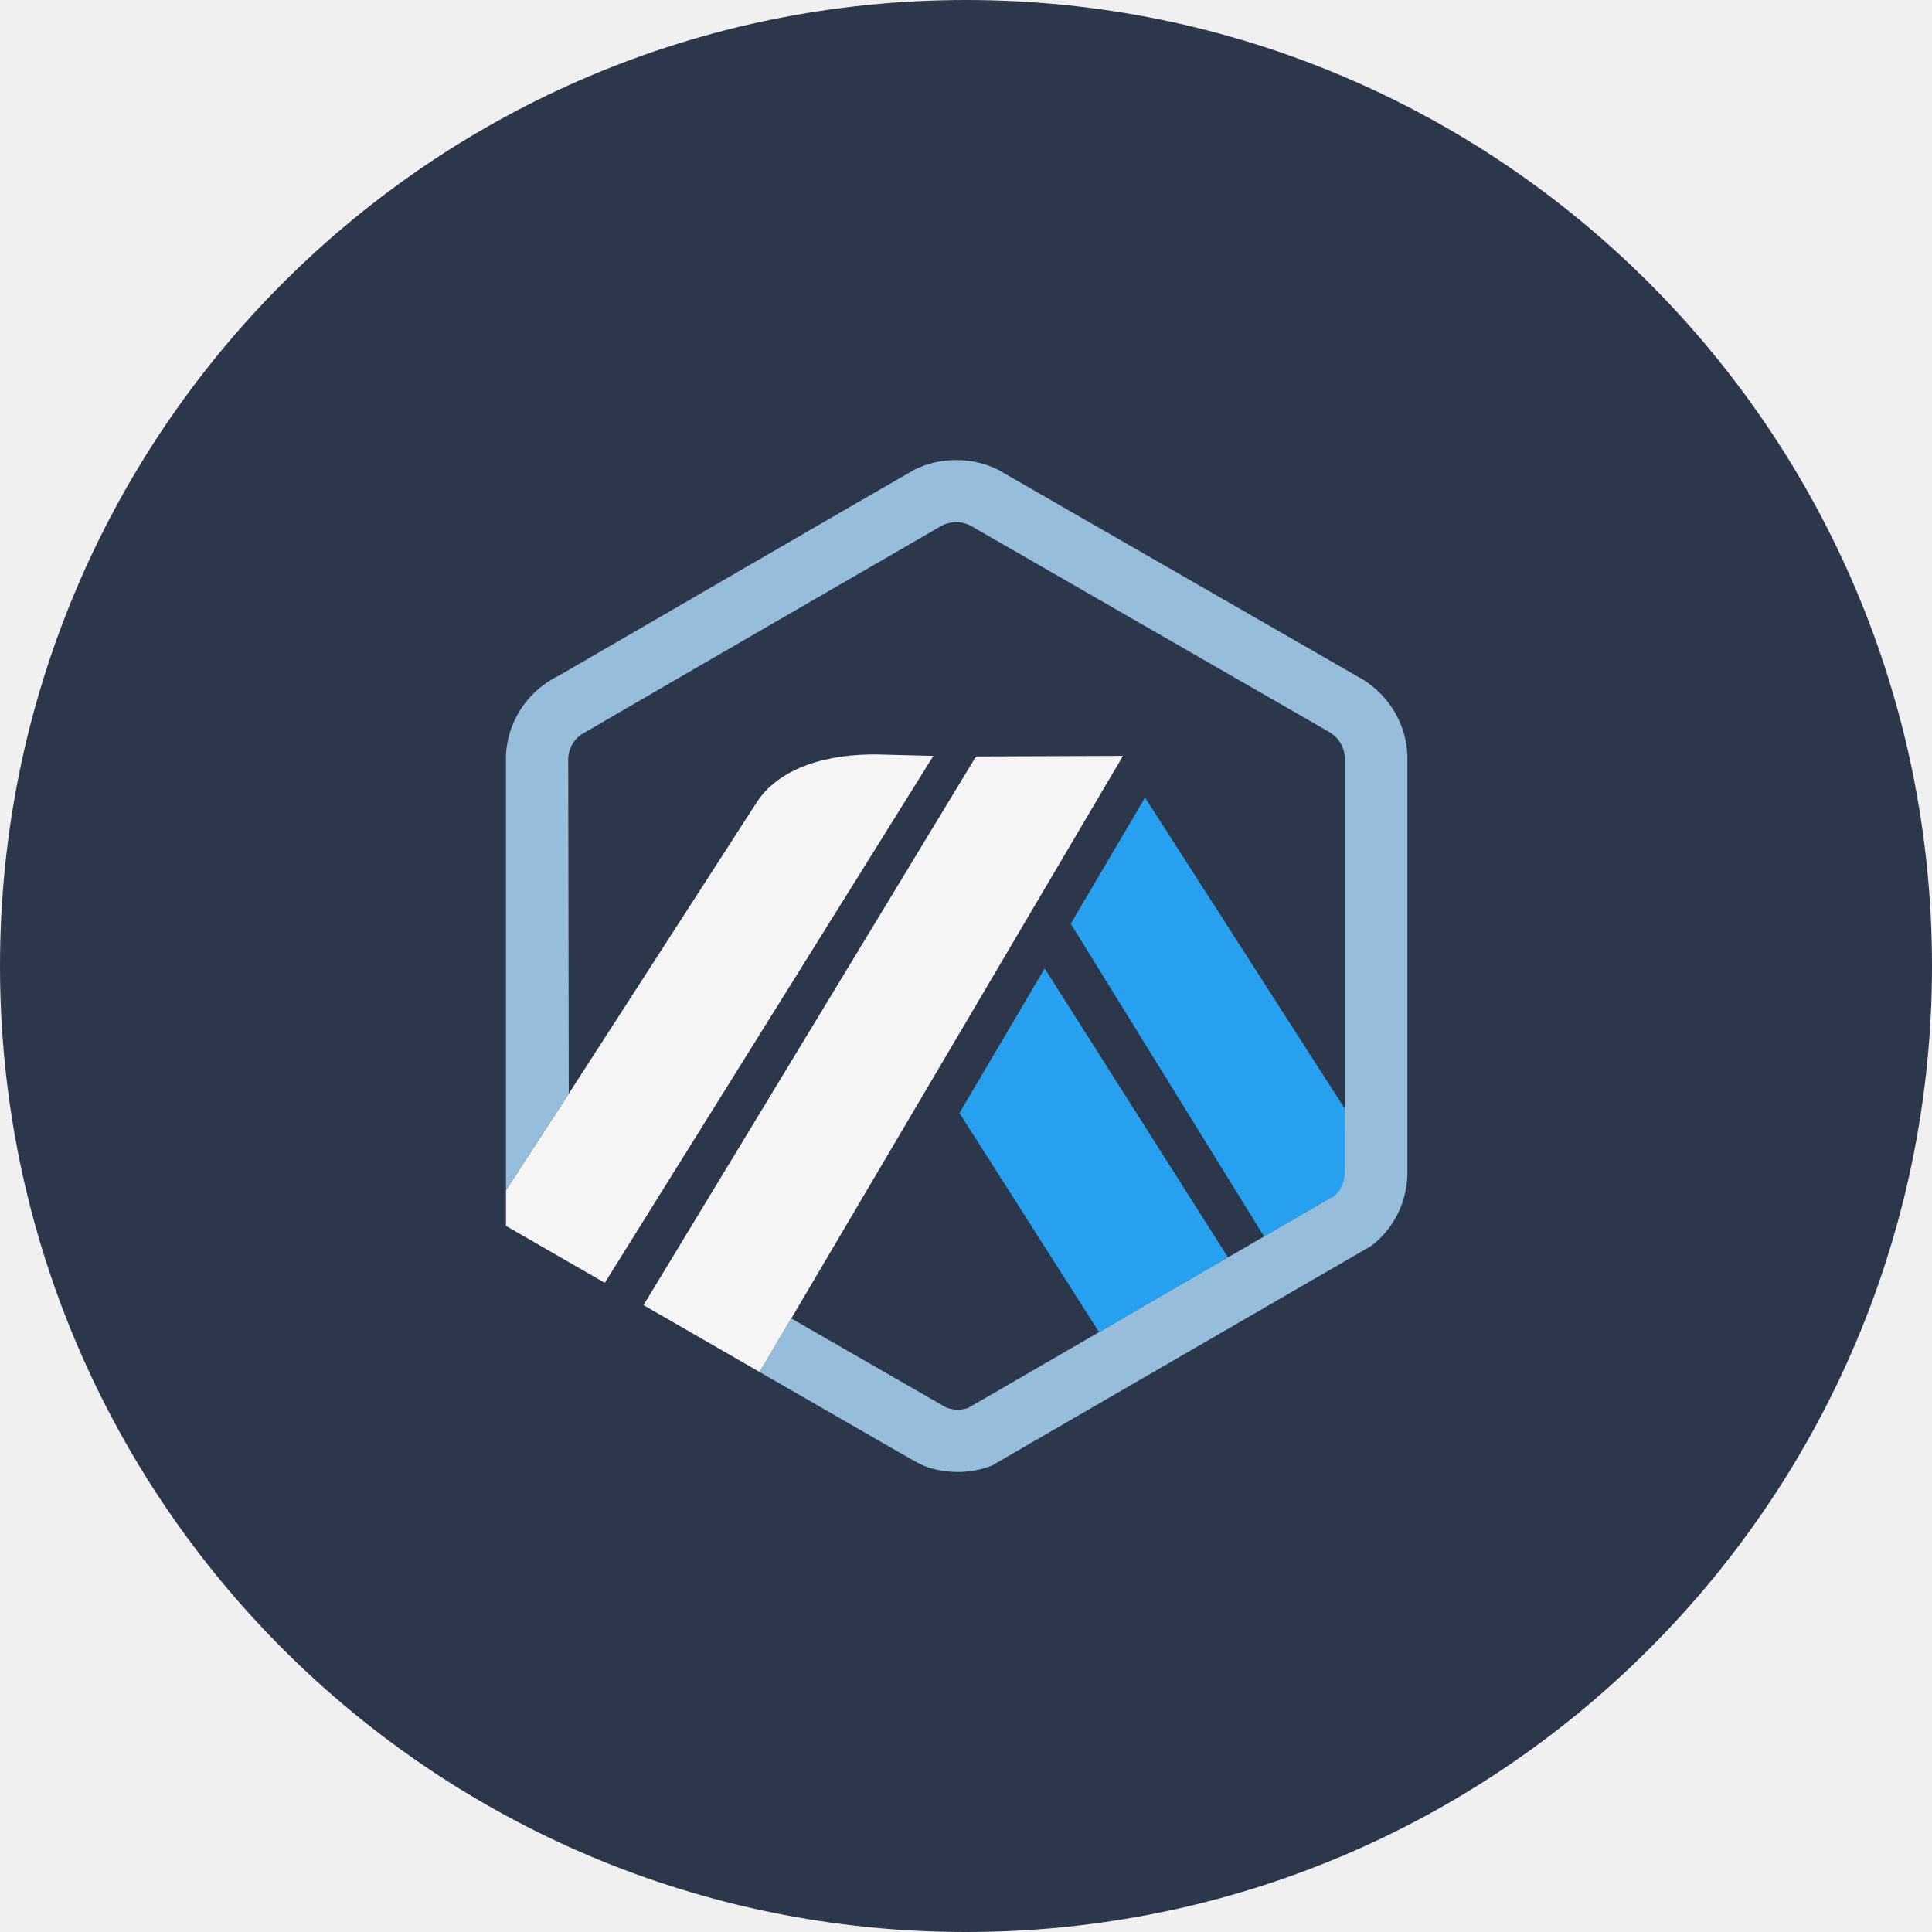
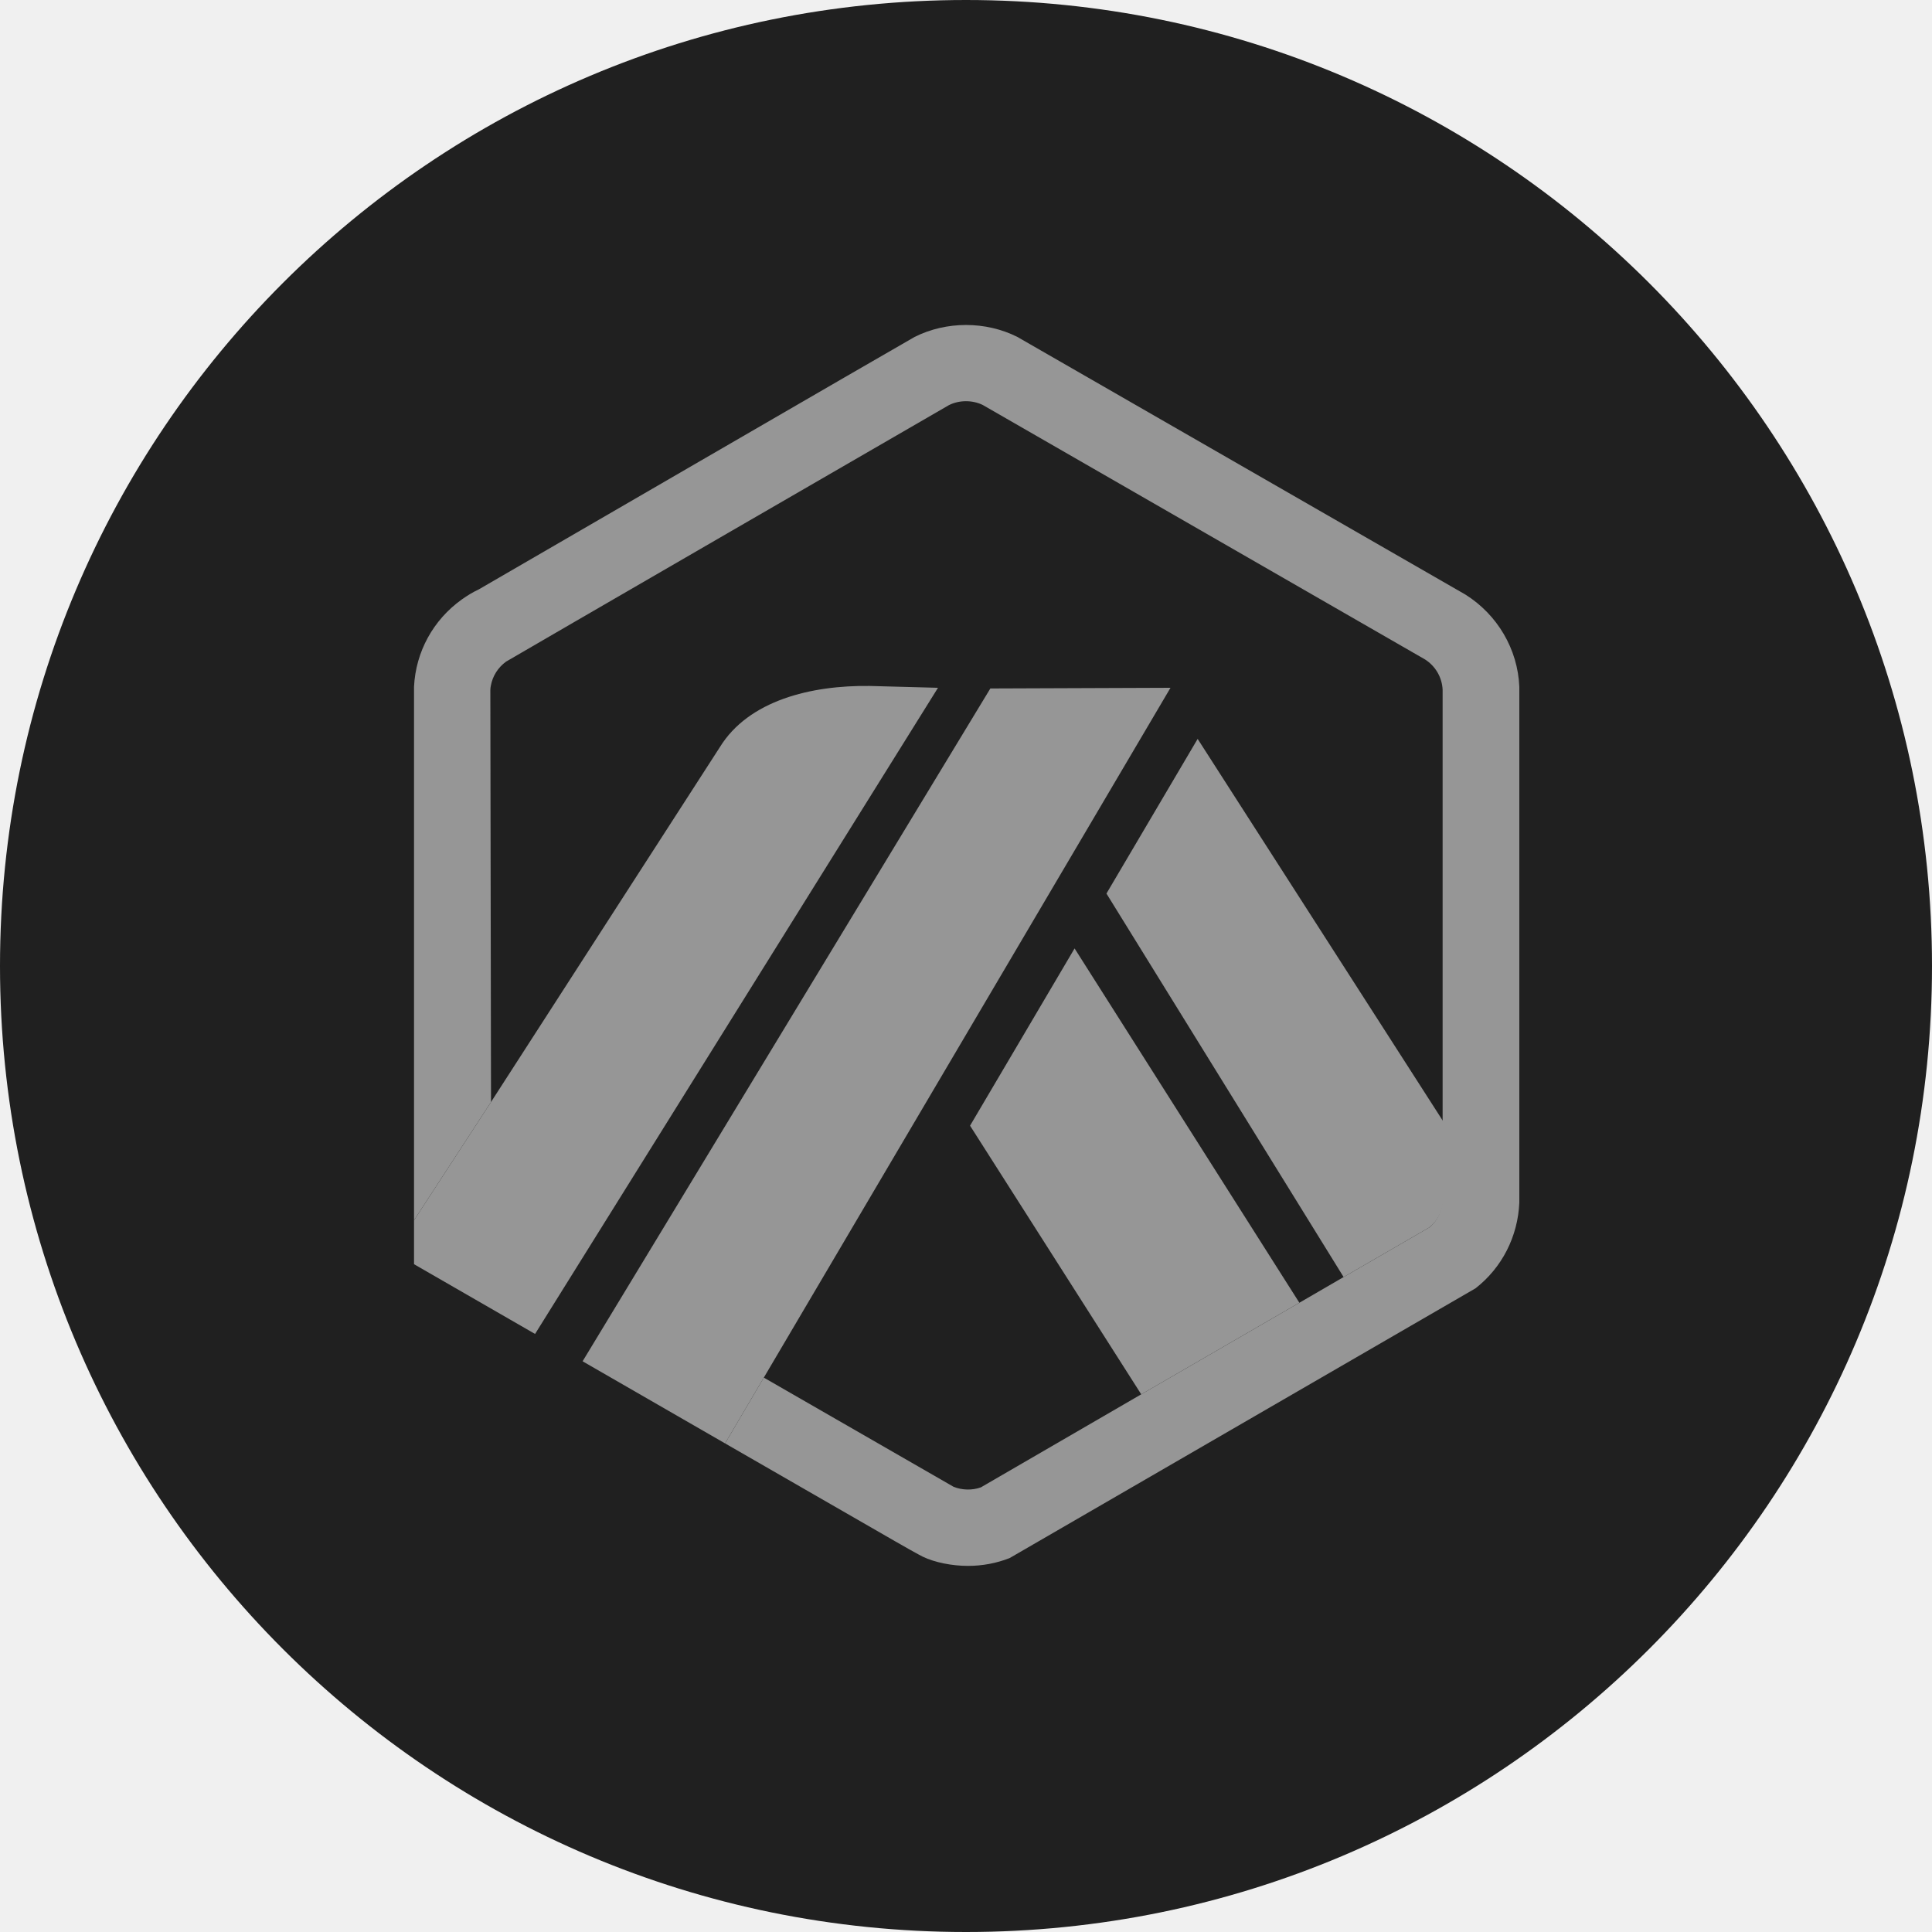
- <svg xmlns="http://www.w3.org/2000/svg" width="28" height="28" viewBox="0 0 28 28" fill="none">
-   <circle cx="14" cy="14" r="14" fill="#2C374B" />
-   <path d="M15.518 13.387L16.595 11.559L19.498 16.081L19.5 16.949L19.49 10.977C19.483 10.831 19.406 10.698 19.282 10.619L14.055 7.612C13.933 7.552 13.778 7.553 13.656 7.614C13.639 7.623 13.624 7.632 13.609 7.641L13.591 7.653L8.517 10.593L8.498 10.602C8.472 10.614 8.447 10.628 8.423 10.646C8.326 10.714 8.262 10.817 8.242 10.931C8.239 10.948 8.236 10.966 8.235 10.984L8.243 15.85L10.948 11.659C11.288 11.103 12.03 10.924 12.719 10.934L13.527 10.955L8.765 18.592L9.326 18.915L14.145 10.963L16.275 10.955L11.469 19.108L13.472 20.26L13.711 20.398C13.812 20.439 13.931 20.441 14.034 20.404L19.334 17.332L18.32 17.92L15.518 13.387ZM15.929 19.306L13.906 16.131L15.141 14.035L17.798 18.223L15.929 19.306Z" fill="#2D374B" />
-   <path d="M13.905 16.131L15.928 19.306L17.797 18.223L15.14 14.035L13.905 16.131Z" fill="#28A0F0" />
-   <path d="M19.499 16.949L19.498 16.081L16.595 11.559L15.518 13.387L18.32 17.92L19.334 17.332C19.433 17.252 19.493 17.133 19.5 17.006L19.499 16.949Z" fill="#28A0F0" />
-   <path d="M7.333 17.767L8.765 18.592L13.527 10.955L12.719 10.934C12.03 10.924 11.288 11.103 10.947 11.659L8.243 15.85L7.333 17.248V17.767Z" fill="#F5F5F5" />
-   <path d="M16.275 10.955L14.145 10.963L9.326 18.915L11.01 19.885L11.468 19.108L16.275 10.955Z" fill="#F5F5F5" />
-   <path d="M20.397 10.944C20.379 10.498 20.138 10.091 19.76 9.853L14.465 6.808C14.091 6.62 13.624 6.62 13.25 6.808C13.206 6.83 8.1 9.791 8.1 9.791C8.03 9.825 7.962 9.865 7.898 9.911C7.56 10.153 7.355 10.529 7.333 10.941V17.248L8.243 15.85L8.235 10.984C8.236 10.966 8.239 10.948 8.242 10.931C8.262 10.817 8.326 10.715 8.423 10.646C8.447 10.628 13.639 7.623 13.656 7.614C13.778 7.553 13.933 7.552 14.055 7.612L19.282 10.619C19.406 10.698 19.483 10.831 19.49 10.977V17.005C19.484 17.133 19.433 17.252 19.334 17.332L18.32 17.92L17.797 18.223L15.929 19.306L14.033 20.404C13.931 20.441 13.812 20.439 13.711 20.398L11.468 19.108L11.01 19.885L13.025 21.045C13.092 21.083 13.152 21.117 13.2 21.144C13.276 21.186 13.327 21.215 13.345 21.223C13.489 21.293 13.694 21.333 13.88 21.333C14.05 21.333 14.216 21.302 14.374 21.241L19.879 18.053C20.195 17.808 20.381 17.439 20.397 17.039V10.944Z" fill="#96BEDC" />
+ <svg xmlns="http://www.w3.org/2000/svg" width="20" height="20" viewBox="0 0 20 20" fill="none">
+   <g clip-path="url(#clip0_279_11708)">
+     <path d="M10 20C15.523 20 20 15.523 20 10C20 4.477 15.523 0 10 0C4.477 0 0 4.477 0 10C0 15.523 4.477 20 10 20Z" fill="#202020" />
+     <path d="M10.042 11.653L11.814 14.434L13.451 13.486L11.124 9.818L10.042 11.653Z" fill="#969696" />
+     <path d="M14.942 12.37L14.941 11.61L12.398 7.649L11.454 9.25L13.909 13.22L14.797 12.706C14.884 12.636 14.936 12.532 14.942 12.42L14.942 12.37Z" fill="#969696" />
+     <path d="M4.286 13.087L5.539 13.809L9.71 7.12L9.002 7.101C8.399 7.093 7.749 7.25 7.451 7.736L5.083 11.408L4.286 12.632V13.087H4.286Z" fill="#969696" />
+     <path d="M12.117 7.12L10.252 7.127L6.031 14.092L7.506 14.942L7.907 14.261L12.117 7.12Z" fill="#969696" />
+     <path d="M15.728 7.11C15.712 6.72 15.501 6.363 15.17 6.155L10.532 3.488C10.205 3.323 9.796 3.323 9.468 3.488C9.429 3.507 4.957 6.101 4.957 6.101C4.895 6.13 4.836 6.166 4.78 6.206C4.484 6.418 4.304 6.747 4.286 7.108V12.632L5.083 11.408L5.076 7.145C5.076 7.13 5.078 7.114 5.081 7.099C5.099 6.999 5.155 6.91 5.239 6.849C5.261 6.834 9.809 4.201 9.823 4.194C9.93 4.14 10.066 4.14 10.173 4.192L14.751 6.826C14.86 6.895 14.928 7.012 14.934 7.14V12.42C14.928 12.532 14.884 12.635 14.797 12.706L13.909 13.22L13.451 13.486L11.814 14.434L10.154 15.397C10.065 15.429 9.96 15.427 9.871 15.391L7.907 14.261L7.506 14.942L9.271 15.958C9.33 15.991 9.382 16.021 9.424 16.045C9.49 16.082 9.535 16.106 9.551 16.114C9.677 16.175 9.857 16.21 10.02 16.21C10.169 16.21 10.314 16.183 10.452 16.129L15.274 13.337C15.55 13.122 15.713 12.799 15.728 12.449V7.11Z" fill="#969696" />
+   </g>
+   <defs>
+     <clipPath id="clip0_279_11708">
+       <rect width="20" height="20" fill="white" />
+     </clipPath>
+   </defs>
</svg>
